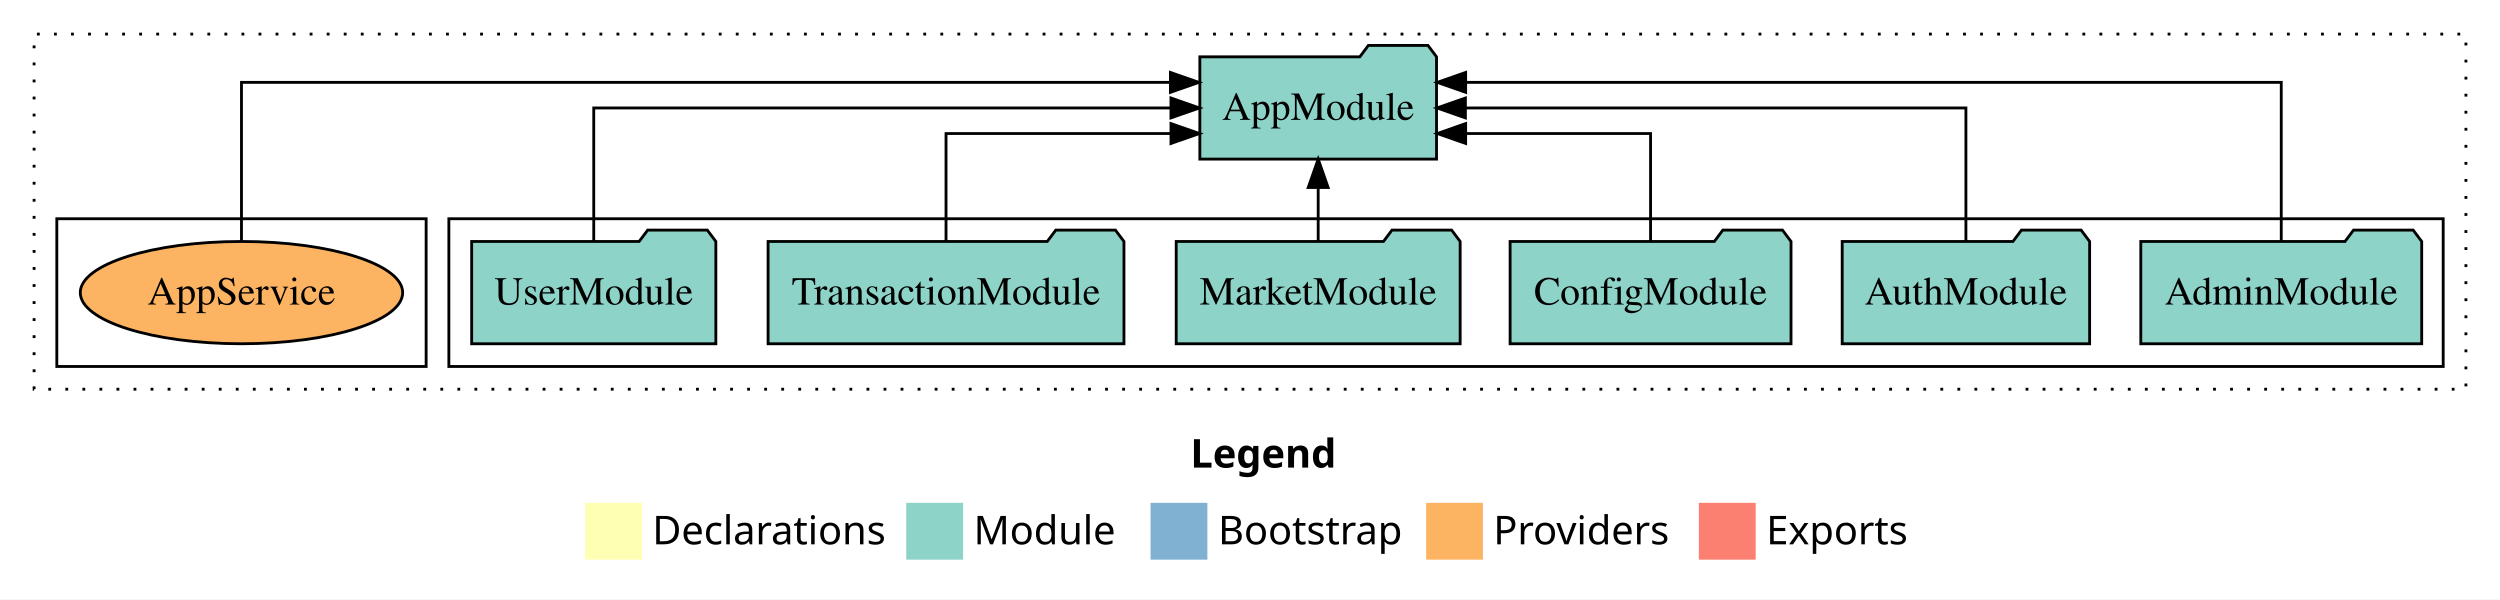
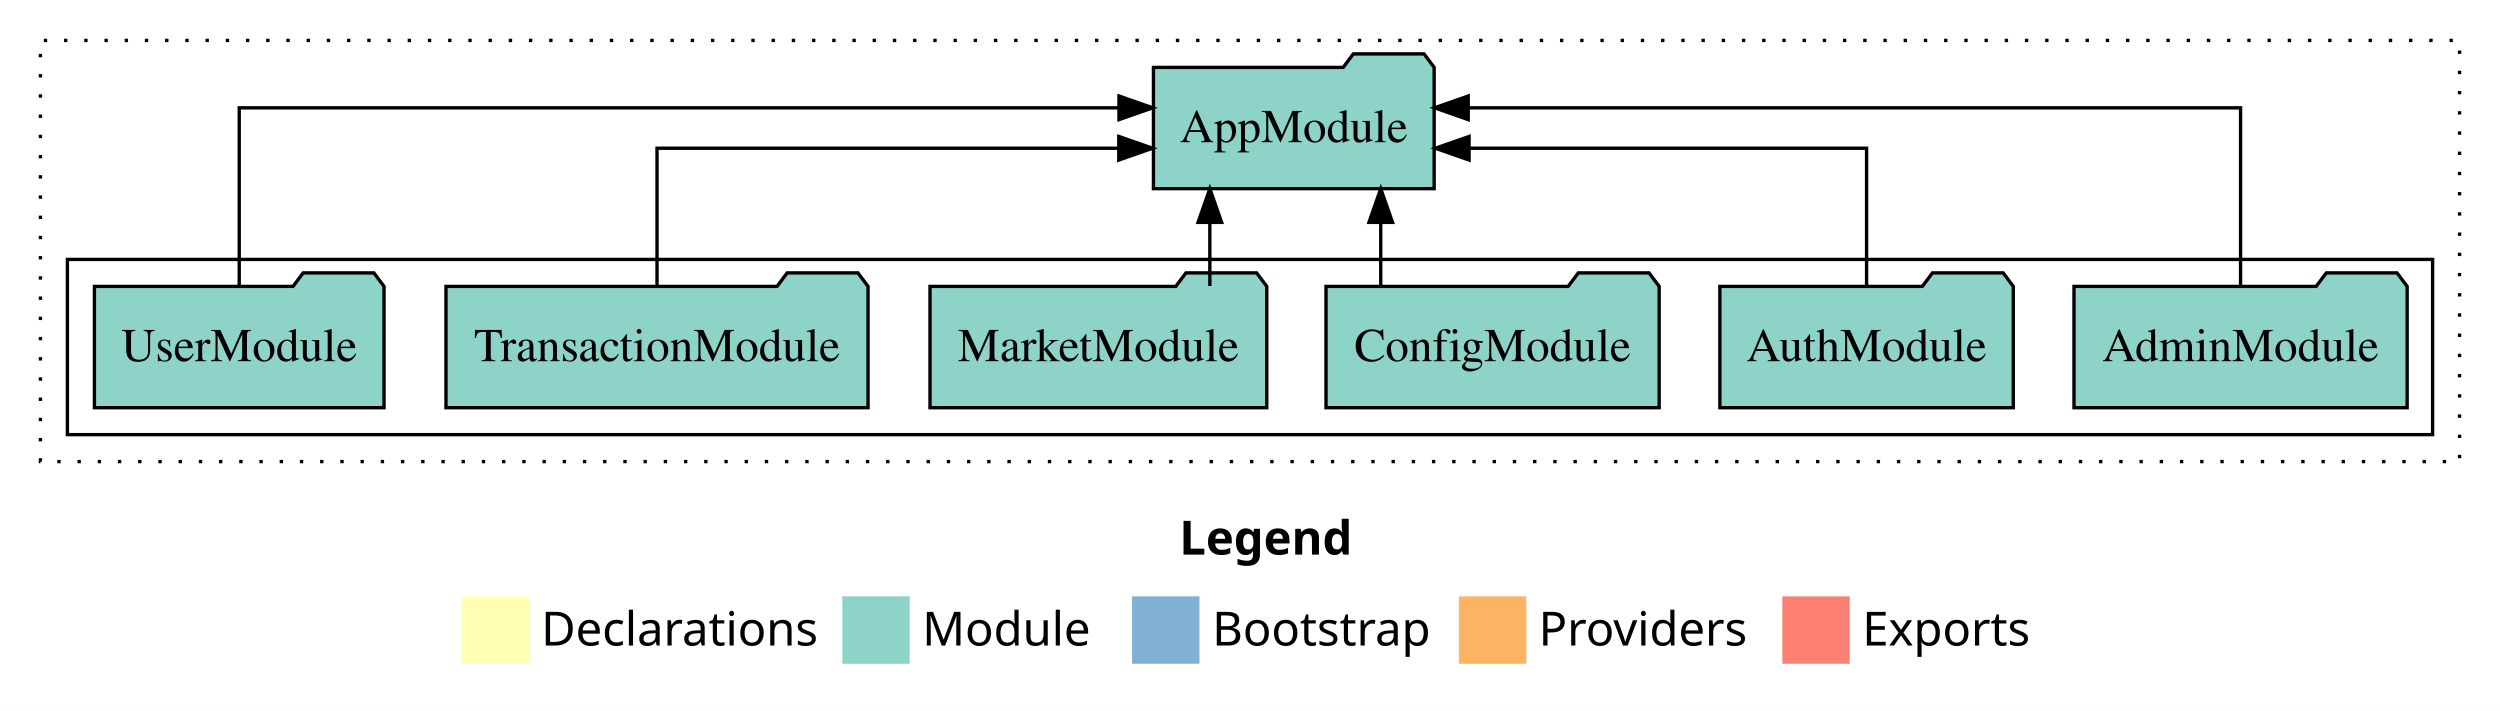
- <svg xmlns="http://www.w3.org/2000/svg" width="880pt" height="211pt" viewBox="0.00 0.00 880.00 211.00">
+ <svg xmlns="http://www.w3.org/2000/svg" width="742pt" height="211pt" viewBox="0.00 0.00 742.00 211.00">
  <g id="graph0" class="graph" transform="scale(1 1) rotate(0) translate(4 207)">
-     <polygon fill="#ffffff" stroke="transparent" points="-4,4 -4,-207 876,-207 876,4 -4,4" />
-     <text text-anchor="start" x="415.009" y="-42.4" font-family="sans-serif" font-weight="bold" font-size="14.00" fill="#000000">Legend</text>
-     <polygon fill="#ffffb3" stroke="transparent" points="202,-10 202,-30 222,-30 222,-10 202,-10" />
-     <text text-anchor="start" x="225.629" y="-15.4" font-family="sans-serif" font-size="14.00" fill="#000000">  Declarations</text>
-     <polygon fill="#8dd3c7" stroke="transparent" points="315,-10 315,-30 335,-30 335,-10 315,-10" />
-     <text text-anchor="start" x="338.725" y="-15.4" font-family="sans-serif" font-size="14.00" fill="#000000">  Module</text>
-     <polygon fill="#80b1d3" stroke="transparent" points="401,-10 401,-30 421,-30 421,-10 401,-10" />
-     <text text-anchor="start" x="424.781" y="-15.4" font-family="sans-serif" font-size="14.00" fill="#000000">  Bootstrap</text>
-     <polygon fill="#fdb462" stroke="transparent" points="498,-10 498,-30 518,-30 518,-10 498,-10" />
-     <text text-anchor="start" x="521.673" y="-15.4" font-family="sans-serif" font-size="14.00" fill="#000000">  Providers</text>
-     <polygon fill="#fb8072" stroke="transparent" points="594,-10 594,-30 614,-30 614,-10 594,-10" />
-     <text text-anchor="start" x="617.726" y="-15.4" font-family="sans-serif" font-size="14.00" fill="#000000">  Exports</text>
+     <polygon fill="#ffffff" stroke="transparent" points="-4,4 -4,-207 738,-207 738,4 -4,4" />
+     <text text-anchor="start" x="346.009" y="-42.4" font-family="sans-serif" font-weight="bold" font-size="14.00" fill="#000000">Legend</text>
+     <polygon fill="#ffffb3" stroke="transparent" points="133,-10 133,-30 153,-30 153,-10 133,-10" />
+     <text text-anchor="start" x="156.629" y="-15.4" font-family="sans-serif" font-size="14.00" fill="#000000">  Declarations</text>
+     <polygon fill="#8dd3c7" stroke="transparent" points="246,-10 246,-30 266,-30 266,-10 246,-10" />
+     <text text-anchor="start" x="269.725" y="-15.4" font-family="sans-serif" font-size="14.00" fill="#000000">  Module</text>
+     <polygon fill="#80b1d3" stroke="transparent" points="332,-10 332,-30 352,-30 352,-10 332,-10" />
+     <text text-anchor="start" x="355.781" y="-15.4" font-family="sans-serif" font-size="14.00" fill="#000000">  Bootstrap</text>
+     <polygon fill="#fdb462" stroke="transparent" points="429,-10 429,-30 449,-30 449,-10 429,-10" />
+     <text text-anchor="start" x="452.673" y="-15.4" font-family="sans-serif" font-size="14.00" fill="#000000">  Providers</text>
+     <polygon fill="#fb8072" stroke="transparent" points="525,-10 525,-30 545,-30 545,-10 525,-10" />
+     <text text-anchor="start" x="548.726" y="-15.4" font-family="sans-serif" font-size="14.00" fill="#000000">  Exports</text>
    <g id="clust1" class="cluster">
-       <polygon fill="none" stroke="#000000" stroke-dasharray="1,5" points="8,-70 8,-195 864,-195 864,-70 8,-70" />
+       <polygon fill="none" stroke="#000000" stroke-dasharray="1,5" points="8,-70 8,-195 726,-195 726,-70 8,-70" />
    </g>
    <g id="clust3" class="cluster">
-       <polygon fill="none" stroke="#000000" points="154,-78 154,-130 856,-130 856,-78 154,-78" />
-     </g>
-     <g id="clust6" class="cluster">
-       <polygon fill="none" stroke="#000000" points="16,-78 16,-130 146,-130 146,-78 16,-78" />
+       <polygon fill="none" stroke="#000000" points="16,-78 16,-130 718,-130 718,-78 16,-78" />
    </g>
    <g id="node1" class="node">
-       <polygon fill="#8dd3c7" stroke="#000000" points="848.439,-122 845.439,-126 824.439,-126 821.439,-122 749.561,-122 749.561,-86 848.439,-86 848.439,-122" />
-       <text text-anchor="middle" x="799" y="-99.8" font-family="Times,serif" font-size="14.00" fill="#000000">AdminModule</text>
+       <polygon fill="#8dd3c7" stroke="#000000" points="710.439,-122 707.439,-126 686.439,-126 683.439,-122 611.561,-122 611.561,-86 710.439,-86 710.439,-122" />
+       <text text-anchor="middle" x="661" y="-99.8" font-family="Times,serif" font-size="14.00" fill="#000000">AdminModule</text>
    </g>
    <g id="node7" class="node">
-       <polygon fill="#8dd3c7" stroke="#000000" points="501.657,-187 498.657,-191 477.657,-191 474.657,-187 418.343,-187 418.343,-151 501.657,-151 501.657,-187" />
-       <text text-anchor="middle" x="460" y="-164.8" font-family="Times,serif" font-size="14.00" fill="#000000">AppModule</text>
+       <polygon fill="#8dd3c7" stroke="#000000" points="421.657,-187 418.657,-191 397.657,-191 394.657,-187 338.343,-187 338.343,-151 421.657,-151 421.657,-187" />
+       <text text-anchor="middle" x="380" y="-164.8" font-family="Times,serif" font-size="14.00" fill="#000000">AppModule</text>
    </g>
    <g id="edge1" class="edge">
-       <path fill="none" stroke="#000000" d="M799,-122.292C799,-144.206 799,-178 799,-178 799,-178 511.908,-178 511.908,-178" />
-       <polygon fill="#000000" stroke="#000000" points="511.908,-174.5 501.908,-178 511.908,-181.5 511.908,-174.5" />
+       <path fill="none" stroke="#000000" d="M661,-122.284C661,-143.321 661,-175 661,-175 661,-175 431.765,-175 431.765,-175" />
+       <polygon fill="#000000" stroke="#000000" points="431.765,-171.5 421.765,-175 431.765,-178.5 431.765,-171.5" />
    </g>
    <g id="node2" class="node">
-       <polygon fill="#8dd3c7" stroke="#000000" points="731.548,-122 728.548,-126 707.548,-126 704.548,-122 644.452,-122 644.452,-86 731.548,-86 731.548,-122" />
-       <text text-anchor="middle" x="688" y="-99.8" font-family="Times,serif" font-size="14.00" fill="#000000">AuthModule</text>
+       <polygon fill="#8dd3c7" stroke="#000000" points="593.548,-122 590.548,-126 569.548,-126 566.548,-122 506.452,-122 506.452,-86 593.548,-86 593.548,-122" />
+       <text text-anchor="middle" x="550" y="-99.8" font-family="Times,serif" font-size="14.00" fill="#000000">AuthModule</text>
    </g>
    <g id="edge2" class="edge">
-       <path fill="none" stroke="#000000" d="M688,-122.106C688,-141.339 688,-169 688,-169 688,-169 511.819,-169 511.819,-169" />
-       <polygon fill="#000000" stroke="#000000" points="511.819,-165.5 501.819,-169 511.819,-172.5 511.819,-165.5" />
+       <path fill="none" stroke="#000000" d="M550,-122.022C550,-139.373 550,-163 550,-163 550,-163 432.022,-163 432.022,-163" />
+       <polygon fill="#000000" stroke="#000000" points="432.022,-159.5 422.022,-163 432.022,-166.5 432.022,-159.5" />
    </g>
    <g id="node3" class="node">
-       <polygon fill="#8dd3c7" stroke="#000000" points="626.439,-122 623.439,-126 602.439,-126 599.439,-122 527.561,-122 527.561,-86 626.439,-86 626.439,-122" />
-       <text text-anchor="middle" x="577" y="-99.8" font-family="Times,serif" font-size="14.00" fill="#000000">ConfigModule</text>
+       <polygon fill="#8dd3c7" stroke="#000000" points="488.439,-122 485.439,-126 464.439,-126 461.439,-122 389.561,-122 389.561,-86 488.439,-86 488.439,-122" />
+       <text text-anchor="middle" x="439" y="-99.8" font-family="Times,serif" font-size="14.00" fill="#000000">ConfigModule</text>
    </g>
    <g id="edge3" class="edge">
-       <path fill="none" stroke="#000000" d="M577,-122.027C577,-138.398 577,-160 577,-160 577,-160 511.909,-160 511.909,-160" />
-       <polygon fill="#000000" stroke="#000000" points="511.909,-156.5 501.909,-160 511.909,-163.5 511.909,-156.5" />
+       <path fill="none" stroke="#000000" d="M405.805,-122.106C405.805,-122.106 405.805,-140.991 405.805,-140.991" />
+       <polygon fill="#000000" stroke="#000000" points="402.305,-140.991 405.805,-150.991 409.305,-140.991 402.305,-140.991" />
    </g>
    <g id="node4" class="node">
-       <polygon fill="#8dd3c7" stroke="#000000" points="509.975,-122 506.975,-126 485.975,-126 482.975,-122 410.025,-122 410.025,-86 509.975,-86 509.975,-122" />
-       <text text-anchor="middle" x="460" y="-99.8" font-family="Times,serif" font-size="14.00" fill="#000000">MarketModule</text>
+       <polygon fill="#8dd3c7" stroke="#000000" points="371.975,-122 368.975,-126 347.975,-126 344.975,-122 272.025,-122 272.025,-86 371.975,-86 371.975,-122" />
+       <text text-anchor="middle" x="322" y="-99.8" font-family="Times,serif" font-size="14.00" fill="#000000">MarketModule</text>
    </g>
    <g id="edge4" class="edge">
-       <path fill="none" stroke="#000000" d="M460,-122.106C460,-122.106 460,-140.991 460,-140.991" />
-       <polygon fill="#000000" stroke="#000000" points="456.5,-140.991 460,-150.991 463.5,-140.991 456.5,-140.991" />
+       <path fill="none" stroke="#000000" d="M355.08,-122.106C355.08,-122.106 355.08,-140.991 355.08,-140.991" />
+       <polygon fill="#000000" stroke="#000000" points="351.58,-140.991 355.08,-150.991 358.58,-140.991 351.58,-140.991" />
    </g>
    <g id="node5" class="node">
-       <polygon fill="#8dd3c7" stroke="#000000" points="391.633,-122 388.633,-126 367.633,-126 364.633,-122 266.367,-122 266.367,-86 391.633,-86 391.633,-122" />
-       <text text-anchor="middle" x="329" y="-99.8" font-family="Times,serif" font-size="14.00" fill="#000000">TransactionModule</text>
+       <polygon fill="#8dd3c7" stroke="#000000" points="253.633,-122 250.633,-126 229.633,-126 226.633,-122 128.367,-122 128.367,-86 253.633,-86 253.633,-122" />
+       <text text-anchor="middle" x="191" y="-99.8" font-family="Times,serif" font-size="14.00" fill="#000000">TransactionModule</text>
    </g>
    <g id="edge5" class="edge">
-       <path fill="none" stroke="#000000" d="M329,-122.027C329,-138.398 329,-160 329,-160 329,-160 408.191,-160 408.191,-160" />
-       <polygon fill="#000000" stroke="#000000" points="408.191,-163.5 418.191,-160 408.191,-156.5 408.191,-163.5" />
+       <path fill="none" stroke="#000000" d="M191,-122.022C191,-139.373 191,-163 191,-163 191,-163 328.055,-163 328.055,-163" />
+       <polygon fill="#000000" stroke="#000000" points="328.055,-166.5 338.055,-163 328.055,-159.5 328.055,-166.5" />
    </g>
    <g id="node6" class="node">
-       <polygon fill="#8dd3c7" stroke="#000000" points="247.976,-122 244.976,-126 223.976,-126 220.976,-122 162.024,-122 162.024,-86 247.976,-86 247.976,-122" />
-       <text text-anchor="middle" x="205" y="-99.8" font-family="Times,serif" font-size="14.00" fill="#000000">UserModule</text>
+       <polygon fill="#8dd3c7" stroke="#000000" points="109.976,-122 106.976,-126 85.976,-126 82.976,-122 24.024,-122 24.024,-86 109.976,-86 109.976,-122" />
+       <text text-anchor="middle" x="67" y="-99.8" font-family="Times,serif" font-size="14.00" fill="#000000">UserModule</text>
    </g>
    <g id="edge6" class="edge">
-       <path fill="none" stroke="#000000" d="M205,-122.106C205,-141.339 205,-169 205,-169 205,-169 408.178,-169 408.178,-169" />
-       <polygon fill="#000000" stroke="#000000" points="408.178,-172.5 418.178,-169 408.177,-165.5 408.178,-172.5" />
-     </g>
-     <g id="node8" class="node">
-       <ellipse fill="#fdb462" stroke="#000000" cx="81" cy="-104" rx="56.741" ry="18" />
-       <text text-anchor="middle" x="81" y="-99.8" font-family="Times,serif" font-size="14.00" fill="#000000">AppService</text>
-     </g>
-     <g id="edge7" class="edge">
-       <path fill="none" stroke="#000000" d="M81,-122.292C81,-144.206 81,-178 81,-178 81,-178 407.992,-178 407.992,-178" />
-       <polygon fill="#000000" stroke="#000000" points="407.992,-181.5 417.992,-178 407.992,-174.5 407.992,-181.5" />
+       <path fill="none" stroke="#000000" d="M67,-122.284C67,-143.321 67,-175 67,-175 67,-175 328.112,-175 328.112,-175" />
+       <polygon fill="#000000" stroke="#000000" points="328.112,-178.5 338.112,-175 328.112,-171.5 328.112,-178.5" />
    </g>
  </g>
</svg>
